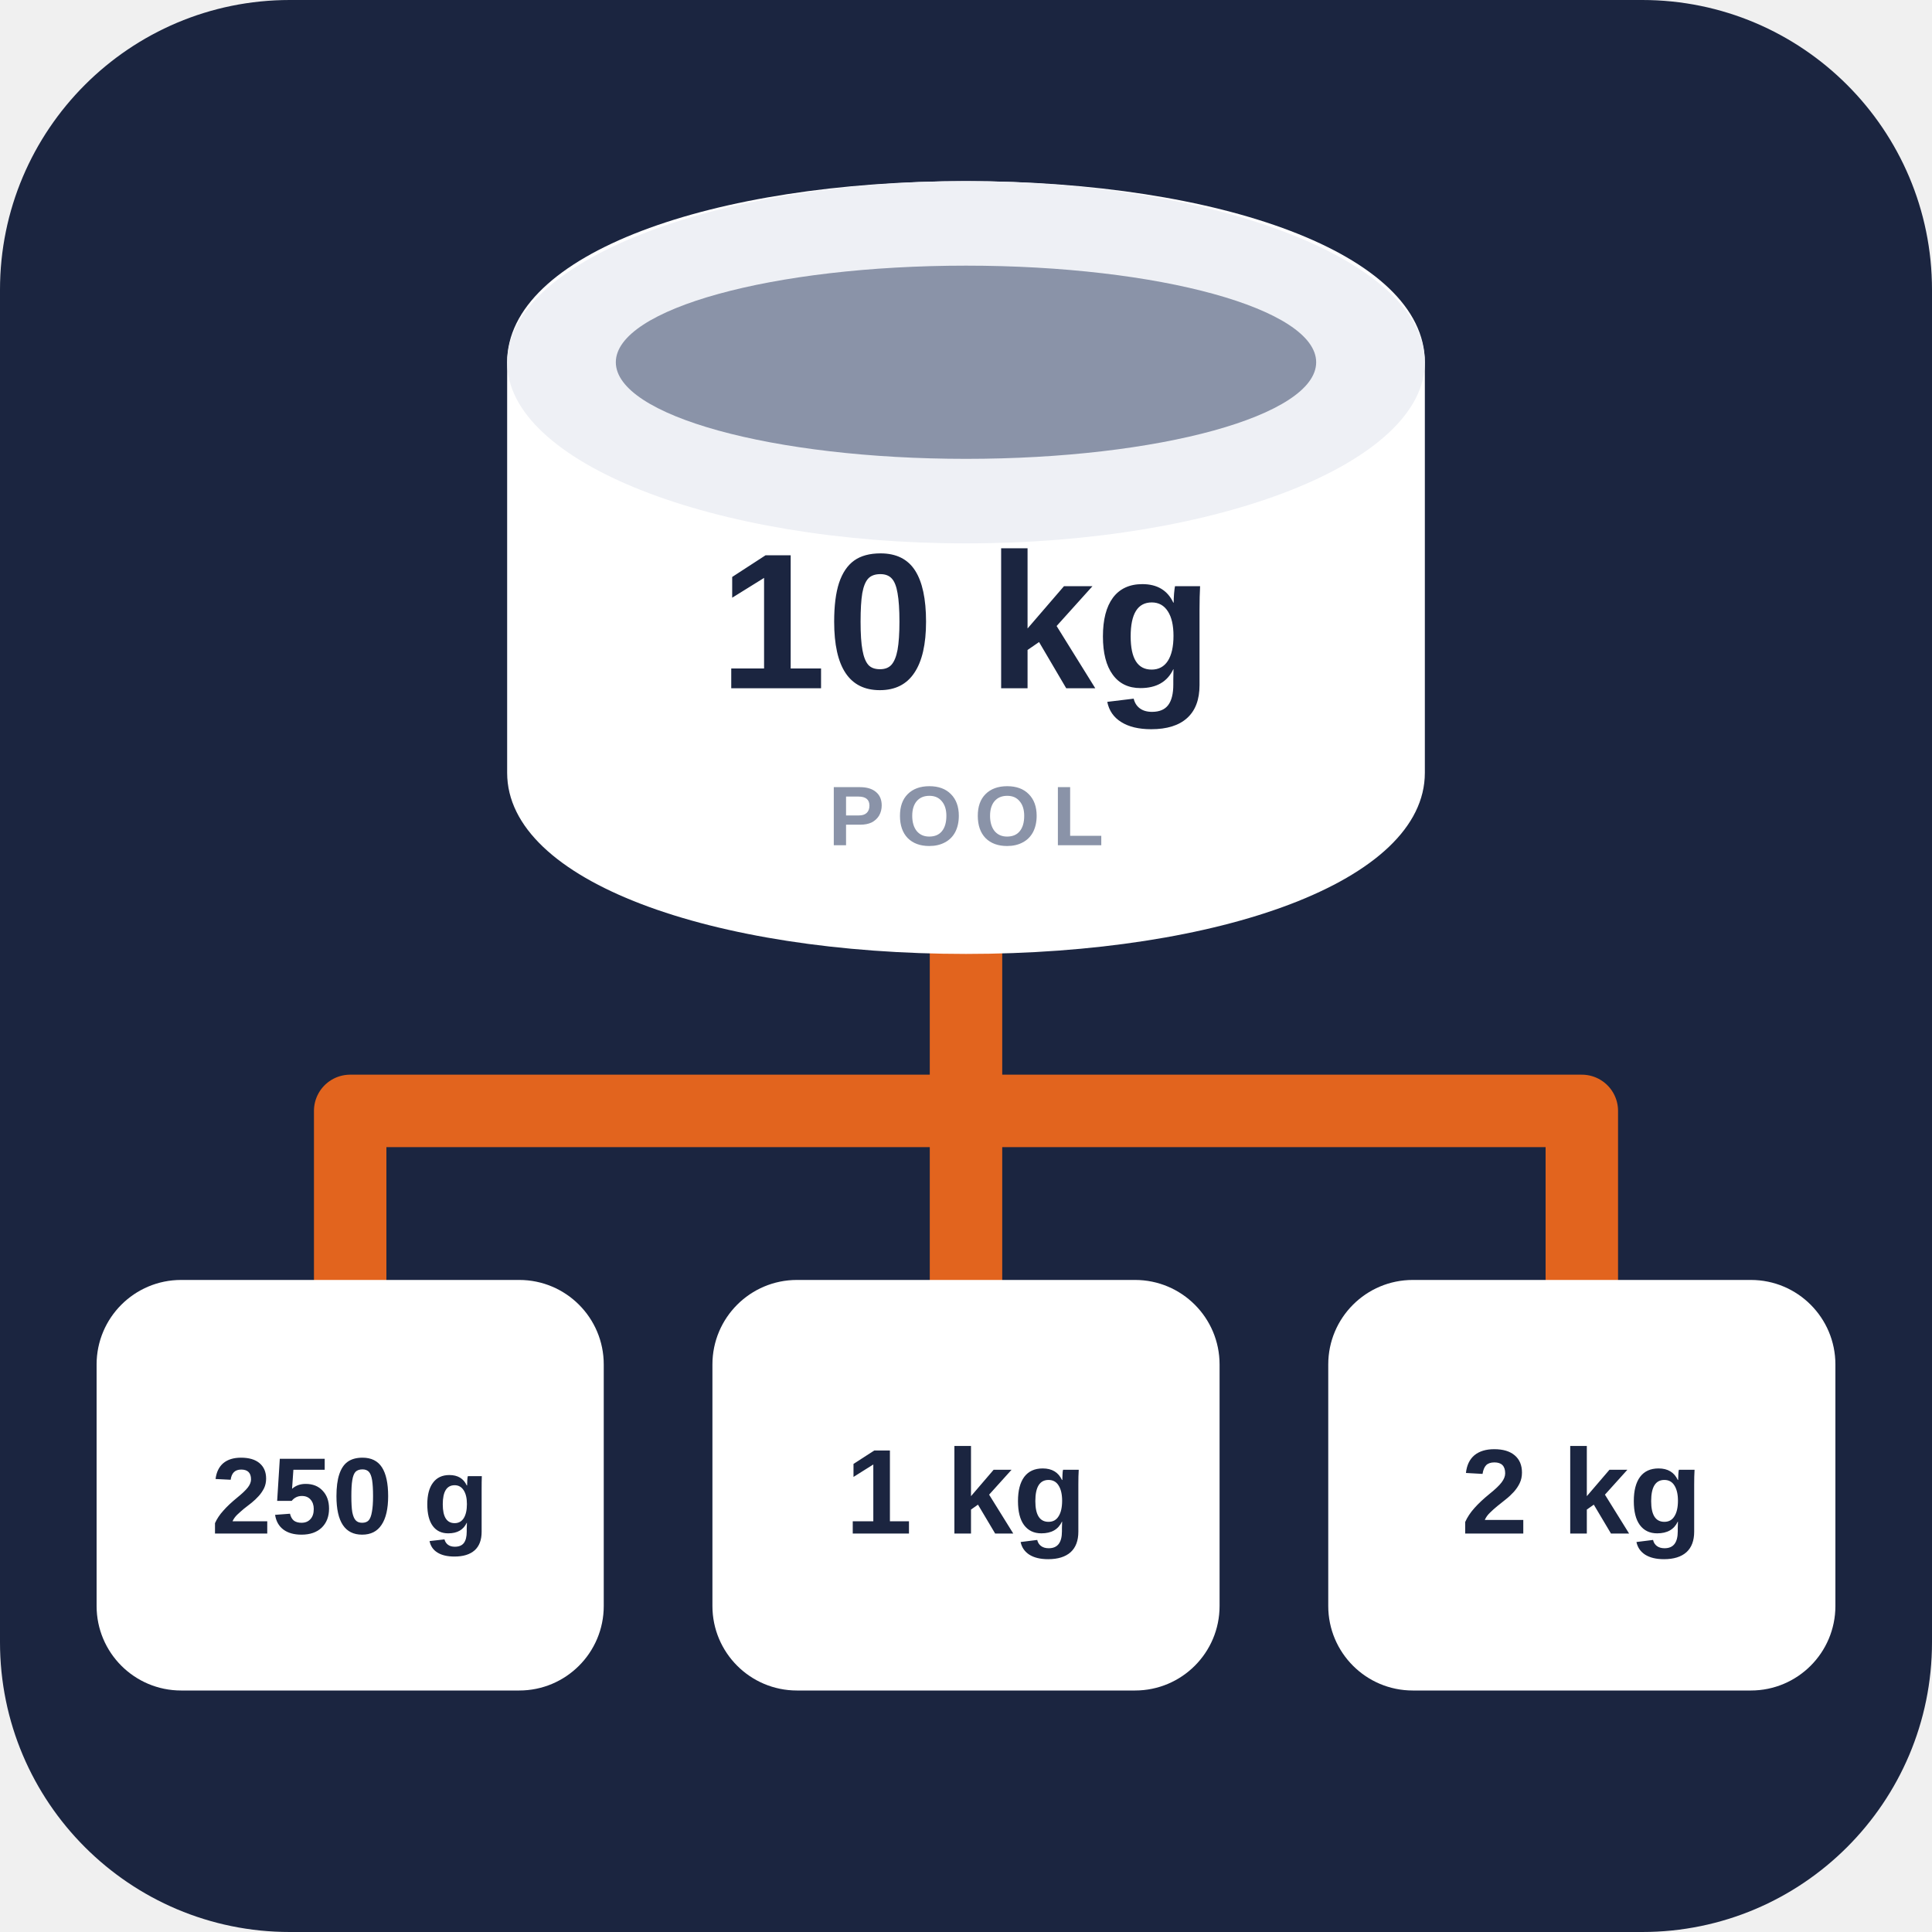
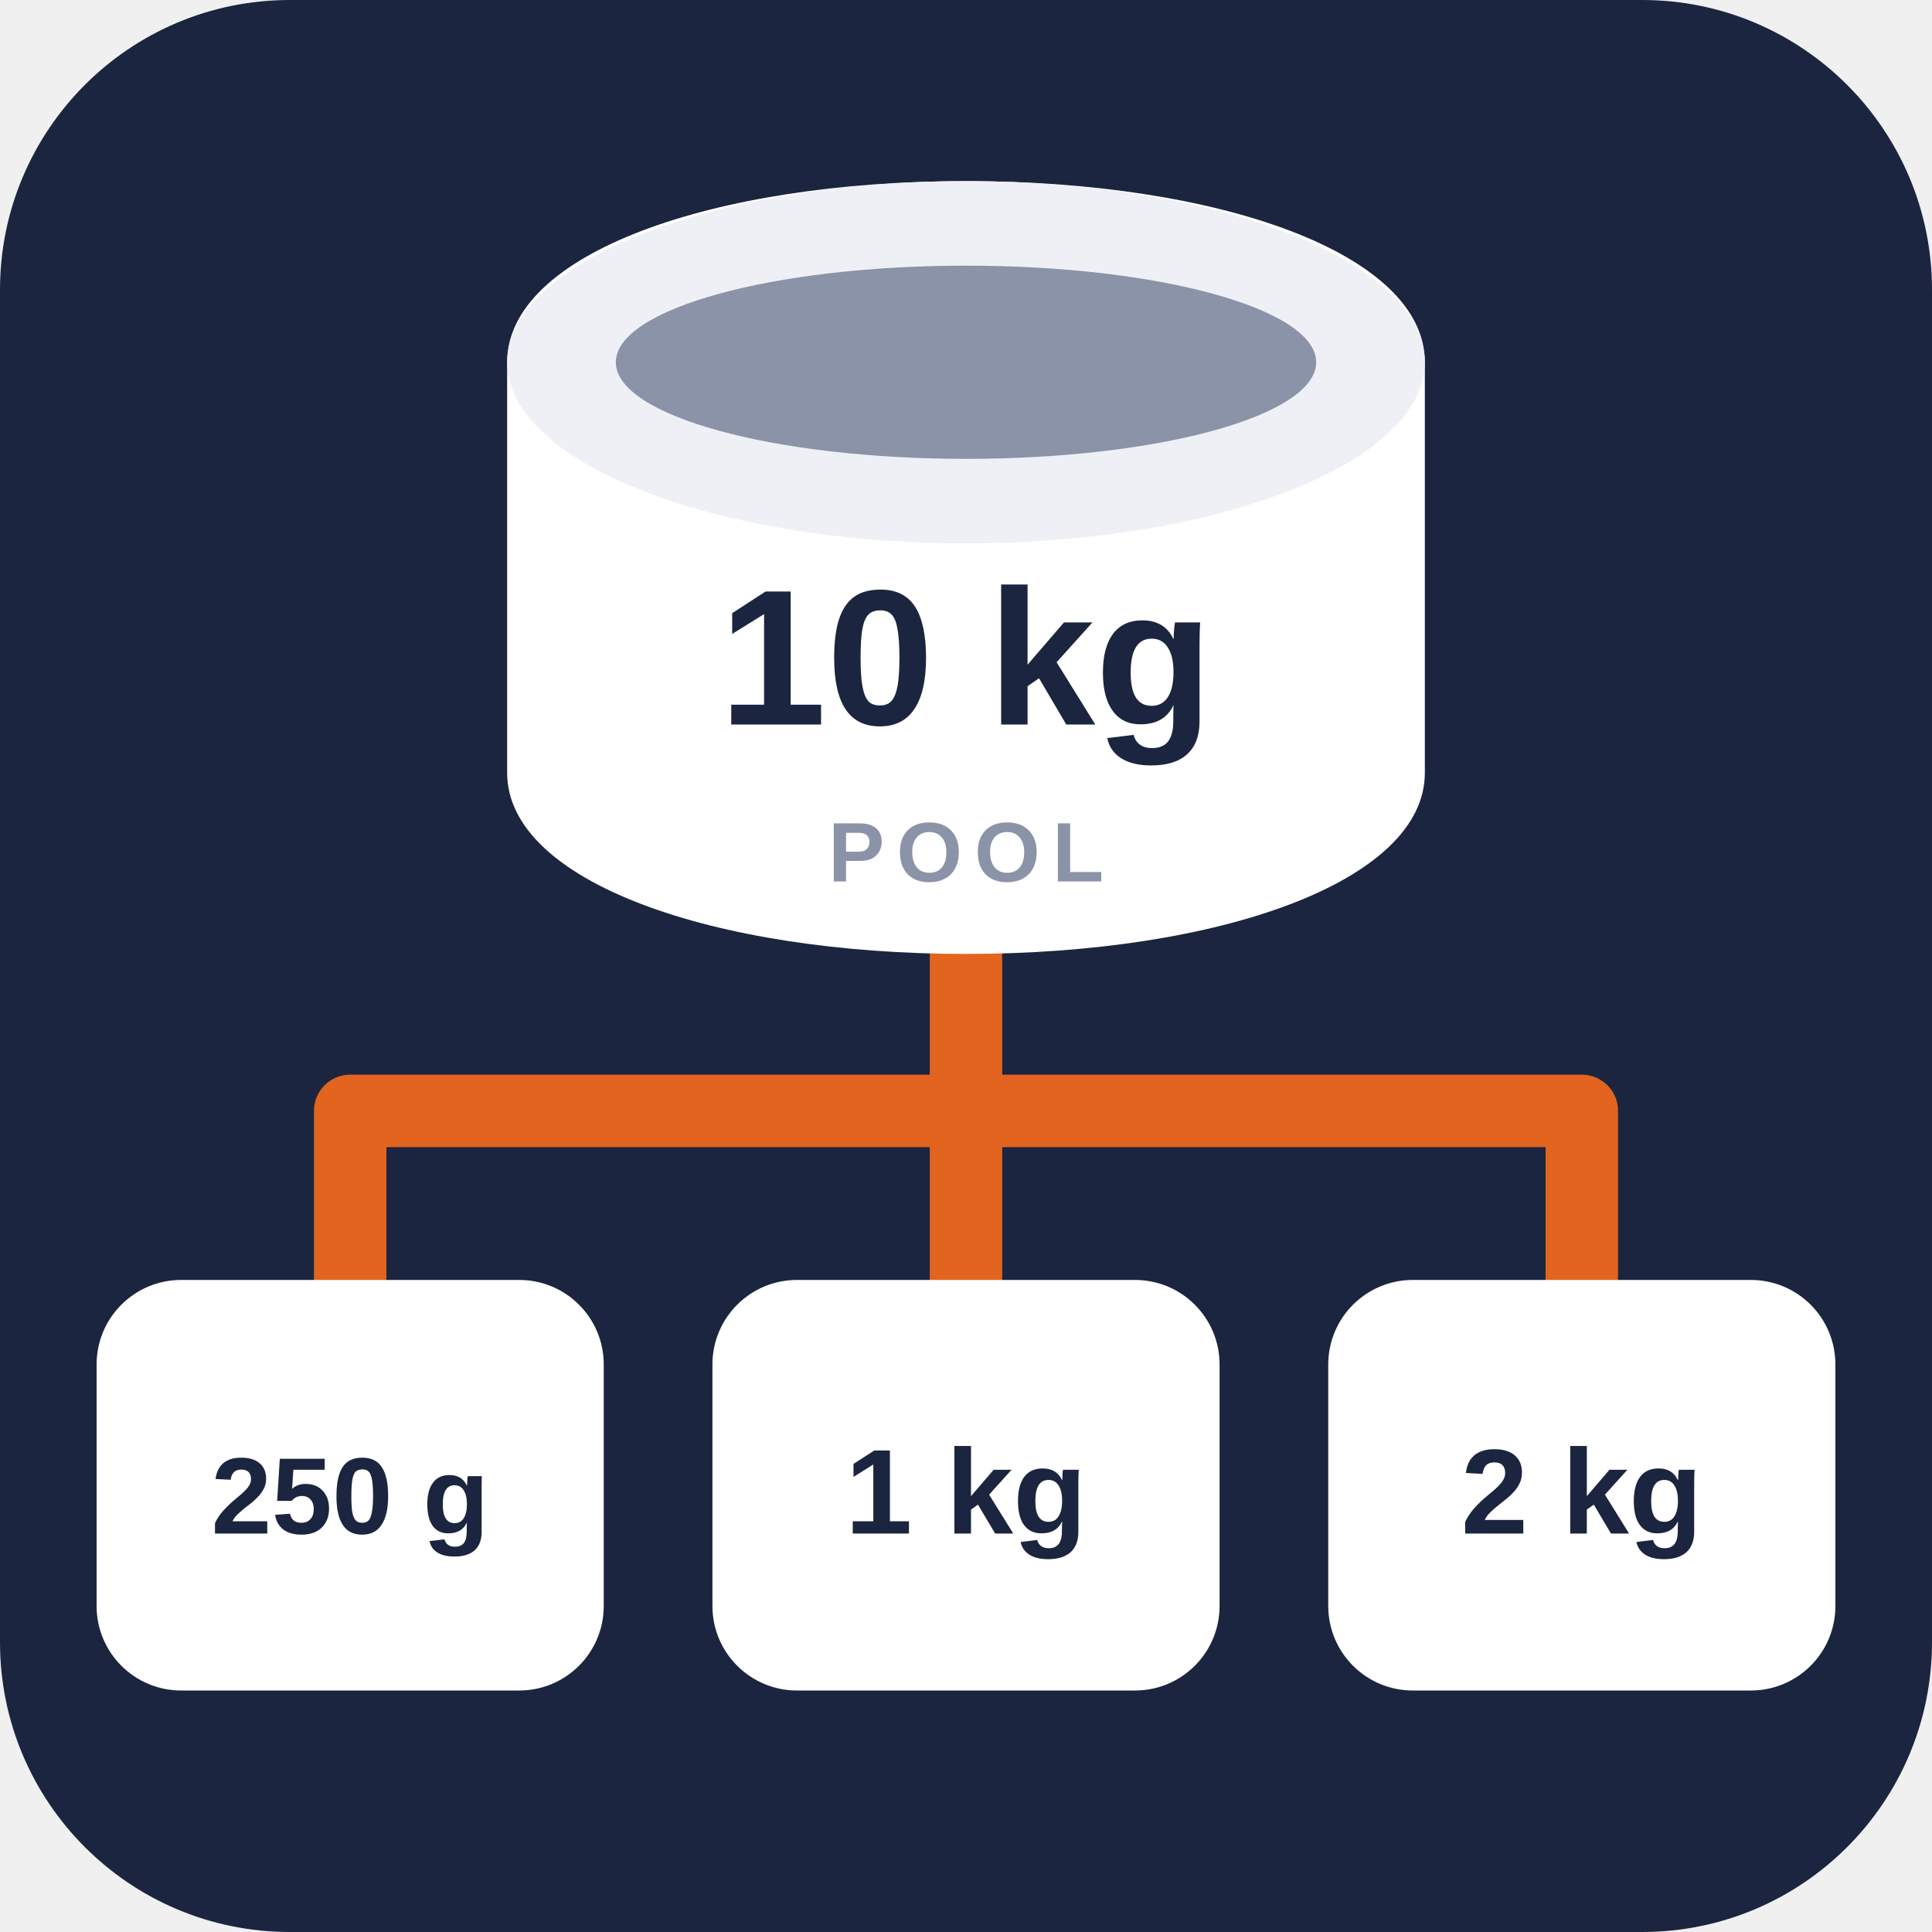
<svg xmlns="http://www.w3.org/2000/svg" viewBox="0 0 160 160" role="img" aria-labelledby="title desc">
  <rect width="160" height="160" rx="24" fill="#1b2540" />
  <path d="M80 68v24M29 92h102M29 92v14M80 92v14M131 92v14" fill="none" stroke="#e2641e" stroke-width="6" stroke-linecap="round" stroke-linejoin="round" />
  <path d="M42 30c0-9 17-15 38-15s38 6 38 15v34c0 9-17 15-38 15s-38-6-38-15z" fill="#ffffff" />
  <ellipse cx="80" cy="30" rx="38" ry="15" fill="#eef0f5" />
  <ellipse cx="80" cy="30" rx="29" ry="8" fill="#8a93a8" />
-   <text x="80" y="57" text-anchor="middle" fill="#1b2540" font-family="Arial, sans-serif" font-size="16" font-weight="700">10 kg</text>
-   <text x="80" y="70" text-anchor="middle" fill="#8a93a8" font-family="Arial, sans-serif" font-size="7" font-weight="700" letter-spacing="1">POOL</text>
+   <text x="80" y="60" text-anchor="middle" fill="#1b2540" font-family="Arial, sans-serif" font-size="16" font-weight="700">10 kg</text>
+   <text x="80" y="73" text-anchor="middle" fill="#8a93a8" font-family="Arial, sans-serif" font-size="7" font-weight="700" letter-spacing="1">POOL</text>
  <rect x="8" y="106" width="42" height="34" rx="7" fill="#ffffff" />
  <rect x="59" y="106" width="42" height="34" rx="7" fill="#ffffff" />
  <rect x="110" y="106" width="42" height="34" rx="7" fill="#ffffff" />
  <text x="29" y="127" text-anchor="middle" fill="#1b2540" font-family="Arial, sans-serif" font-size="9" font-weight="700">250 g</text>
  <text x="80" y="127" text-anchor="middle" fill="#1b2540" font-family="Arial, sans-serif" font-size="10" font-weight="700">1 kg</text>
  <text x="131" y="127" text-anchor="middle" fill="#1b2540" font-family="Arial, sans-serif" font-size="10" font-weight="700">2 kg</text>
</svg>
